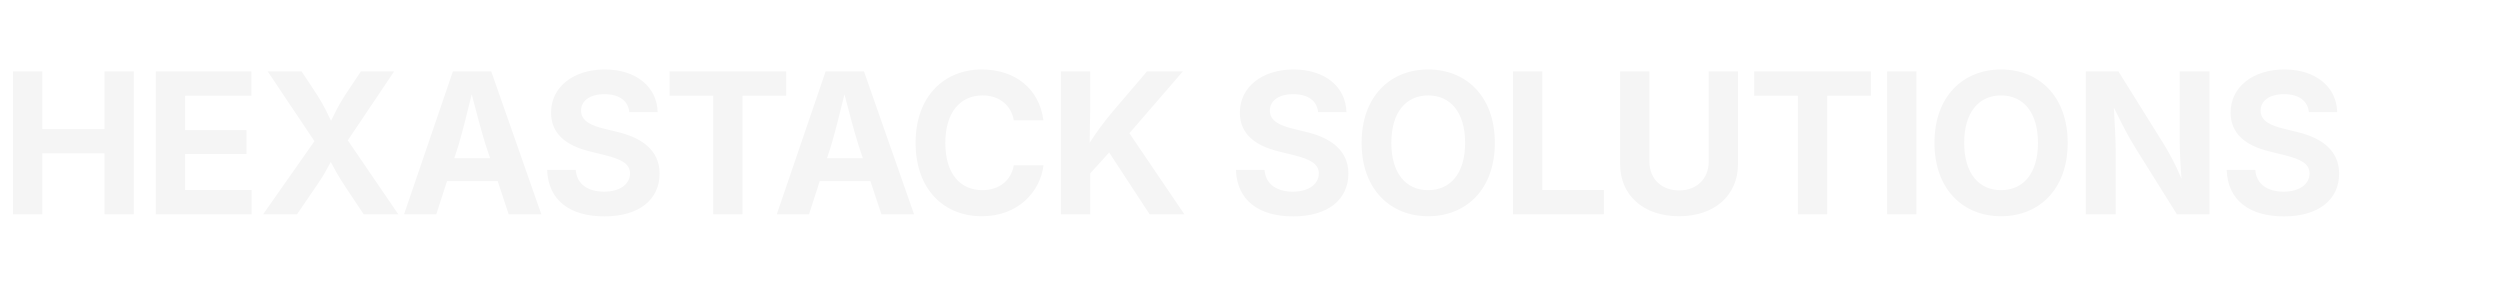
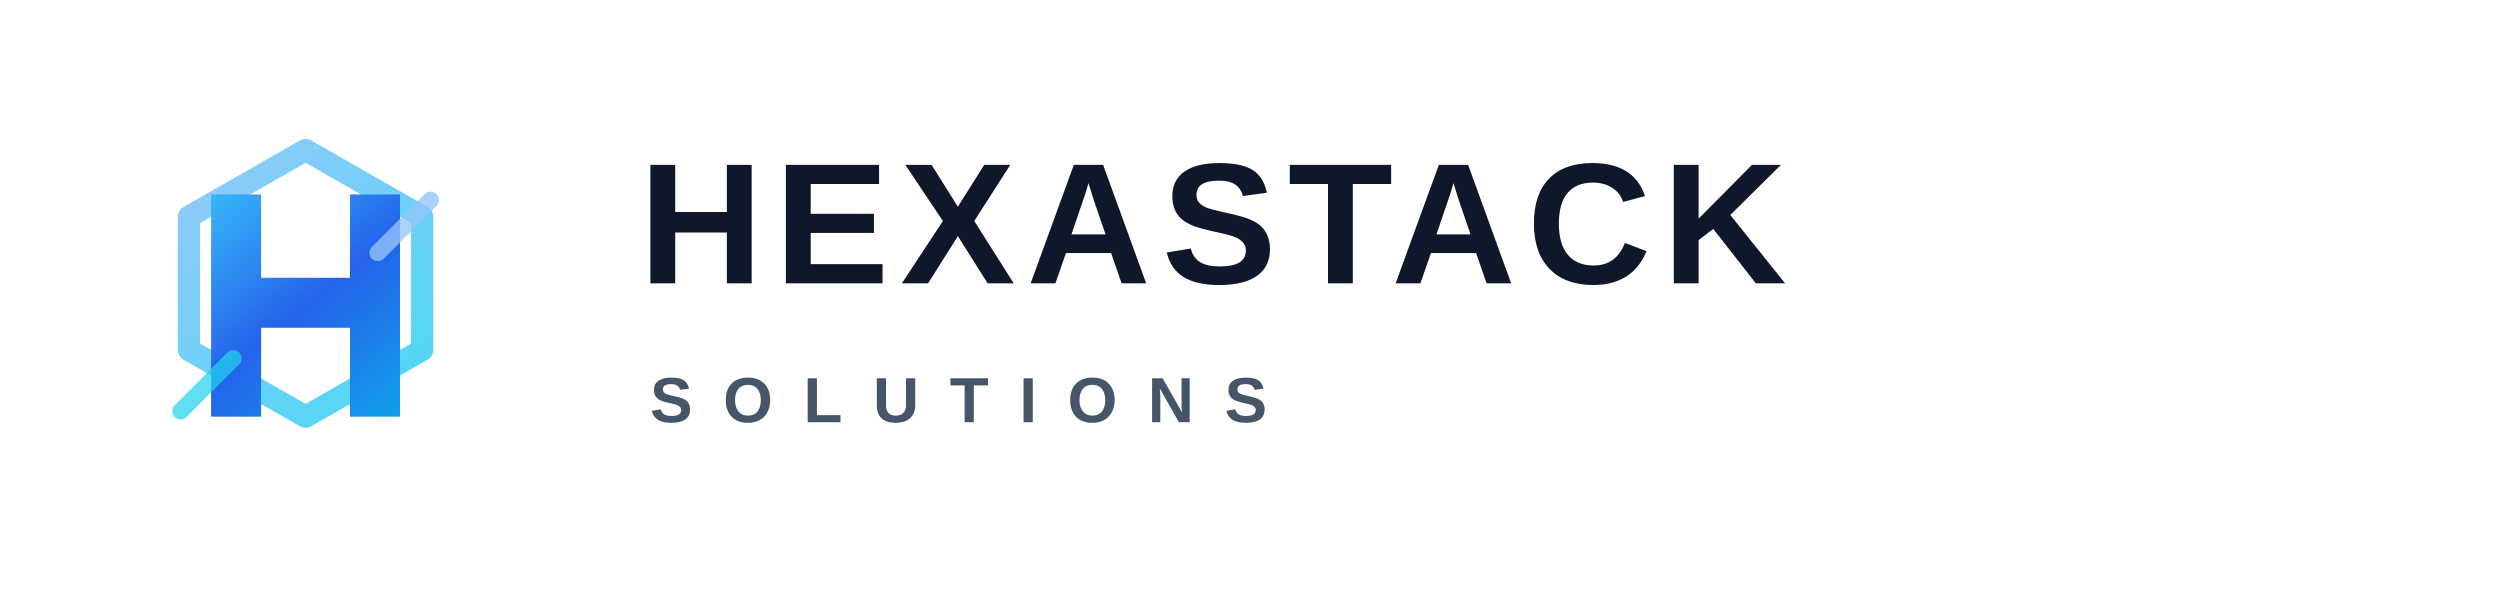
- <svg xmlns="http://www.w3.org/2000/svg" viewBox="0 0 280 32" fill="none" aria-label="HEXASTACK SOLUTIONS">
-   <text x="0" y="24" font-family="Inter, system-ui, sans-serif" font-size="22" font-weight="700" letter-spacing="-0.02em" fill="#F5F5F5">HEXASTACK SOLUTIONS</text>
+ <svg xmlns="http://www.w3.org/2000/svg" viewBox="0 0 900 220" width="900" height="220" fill="none">
+   <g transform="translate(30 30)">
+     <svg viewBox="0 0 160 160" width="160" height="160" fill="none">
+       <defs>
+         <linearGradient id="panel" x1="18" y1="18" x2="142" y2="142" gradientUnits="userSpaceOnUse">
+           <stop offset="0" stop-color="#0F172A" />
+           <stop offset="1" stop-color="#162A52" />
+         </linearGradient>
+         <linearGradient id="accent" x1="44" y1="36" x2="116" y2="124" gradientUnits="userSpaceOnUse">
+           <stop offset="0" stop-color="#38BDF8" />
+           <stop offset="0.5" stop-color="#2563EB" />
+           <stop offset="1" stop-color="#0EA5E9" />
+         </linearGradient>
+         <linearGradient id="stroke" x1="30" y1="24" x2="130" y2="136" gradientUnits="userSpaceOnUse">
+           <stop offset="0" stop-color="#93C5FD" stop-opacity="0.95" />
+           <stop offset="1" stop-color="#22D3EE" stop-opacity="0.85" />
+         </linearGradient>
+       </defs>
+       <path d="M80 24L122 48V96L80 120L38 96V48L80 24Z" stroke="url(#stroke)" stroke-width="8" stroke-linejoin="round" />
+       <path d="M46 40H64V70H96V40H114V120H96V88H64V120H46V40Z" fill="url(#accent)" />
+       <path d="M35 118L54 99" stroke="#22D3EE" stroke-width="6" stroke-linecap="round" opacity="0.72" />
+       <path d="M106 61L125 42" stroke="#93C5FD" stroke-width="6" stroke-linecap="round" opacity="0.78" />
+     </svg>
+   </g>
+   <text x="230" y="102" font-family="Segoe UI, Arial, sans-serif" font-size="62" font-weight="800" letter-spacing="4" fill="#0F172A">
+     HEXASTACK
+   </text>
+   <text x="234" y="152" font-family="Segoe UI, Arial, sans-serif" font-size="23" font-weight="700" letter-spacing="11" fill="#475569">
+     SOLUTIONS
+   </text>
</svg>
